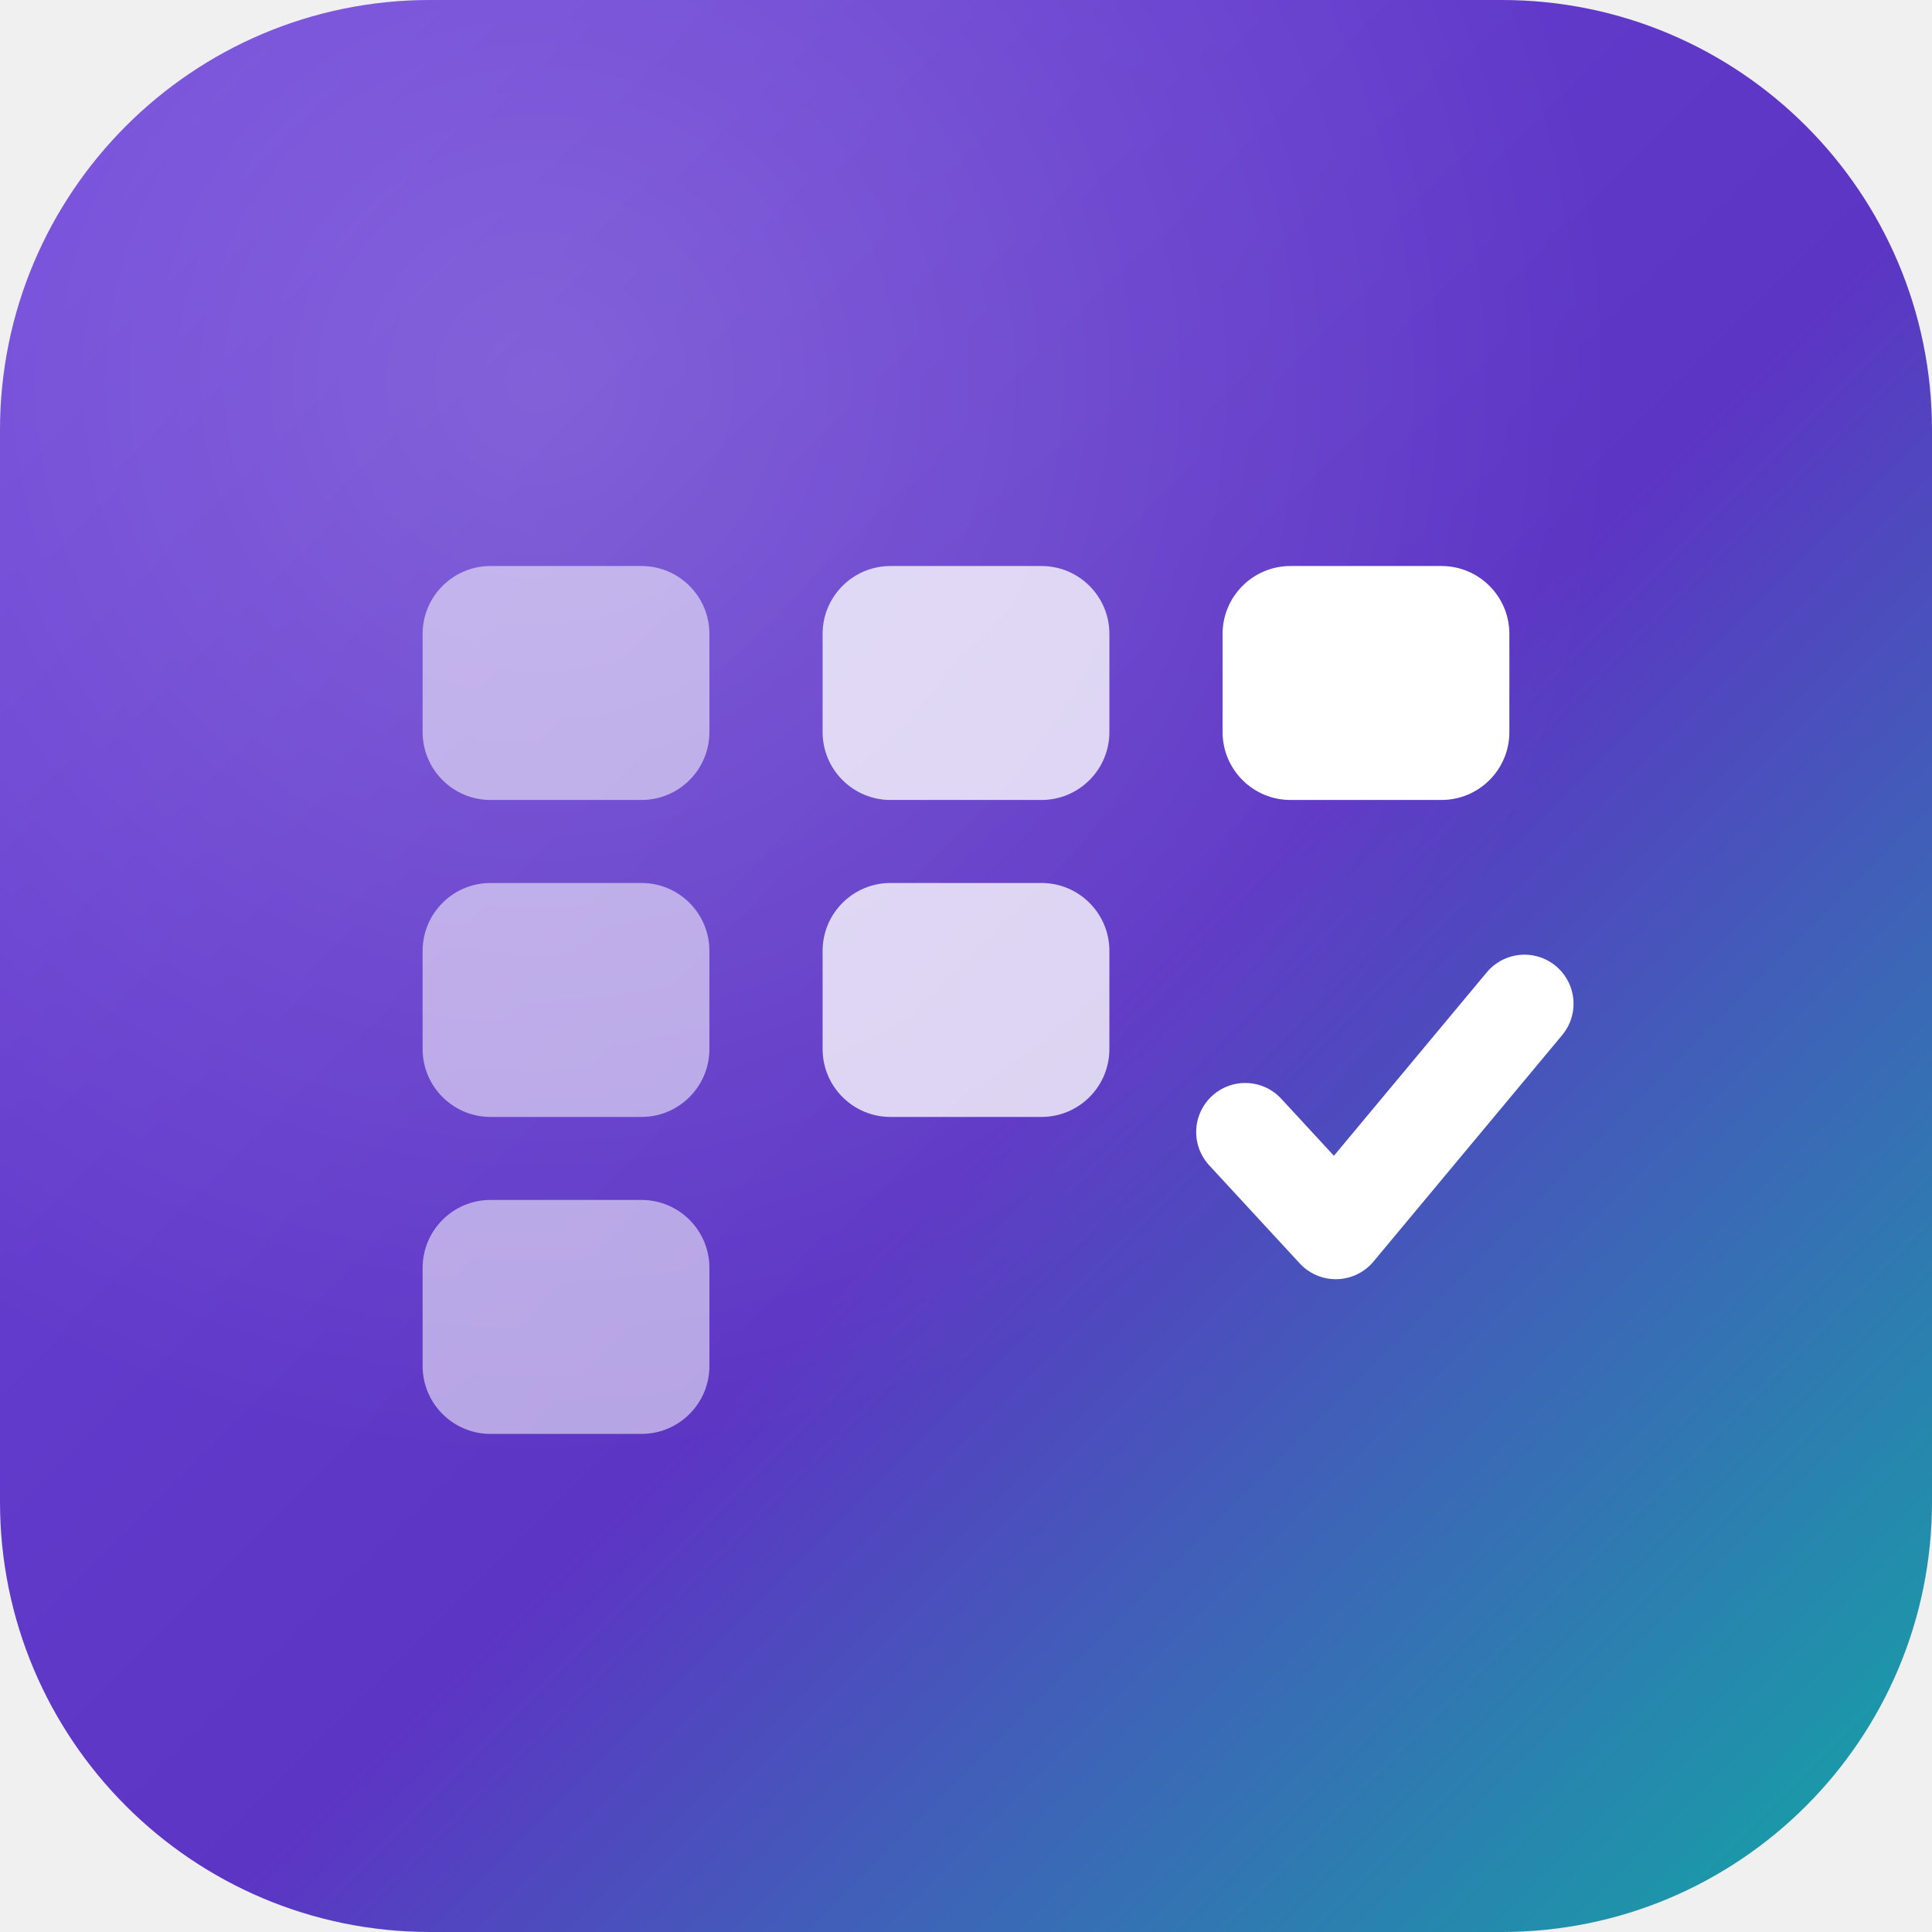
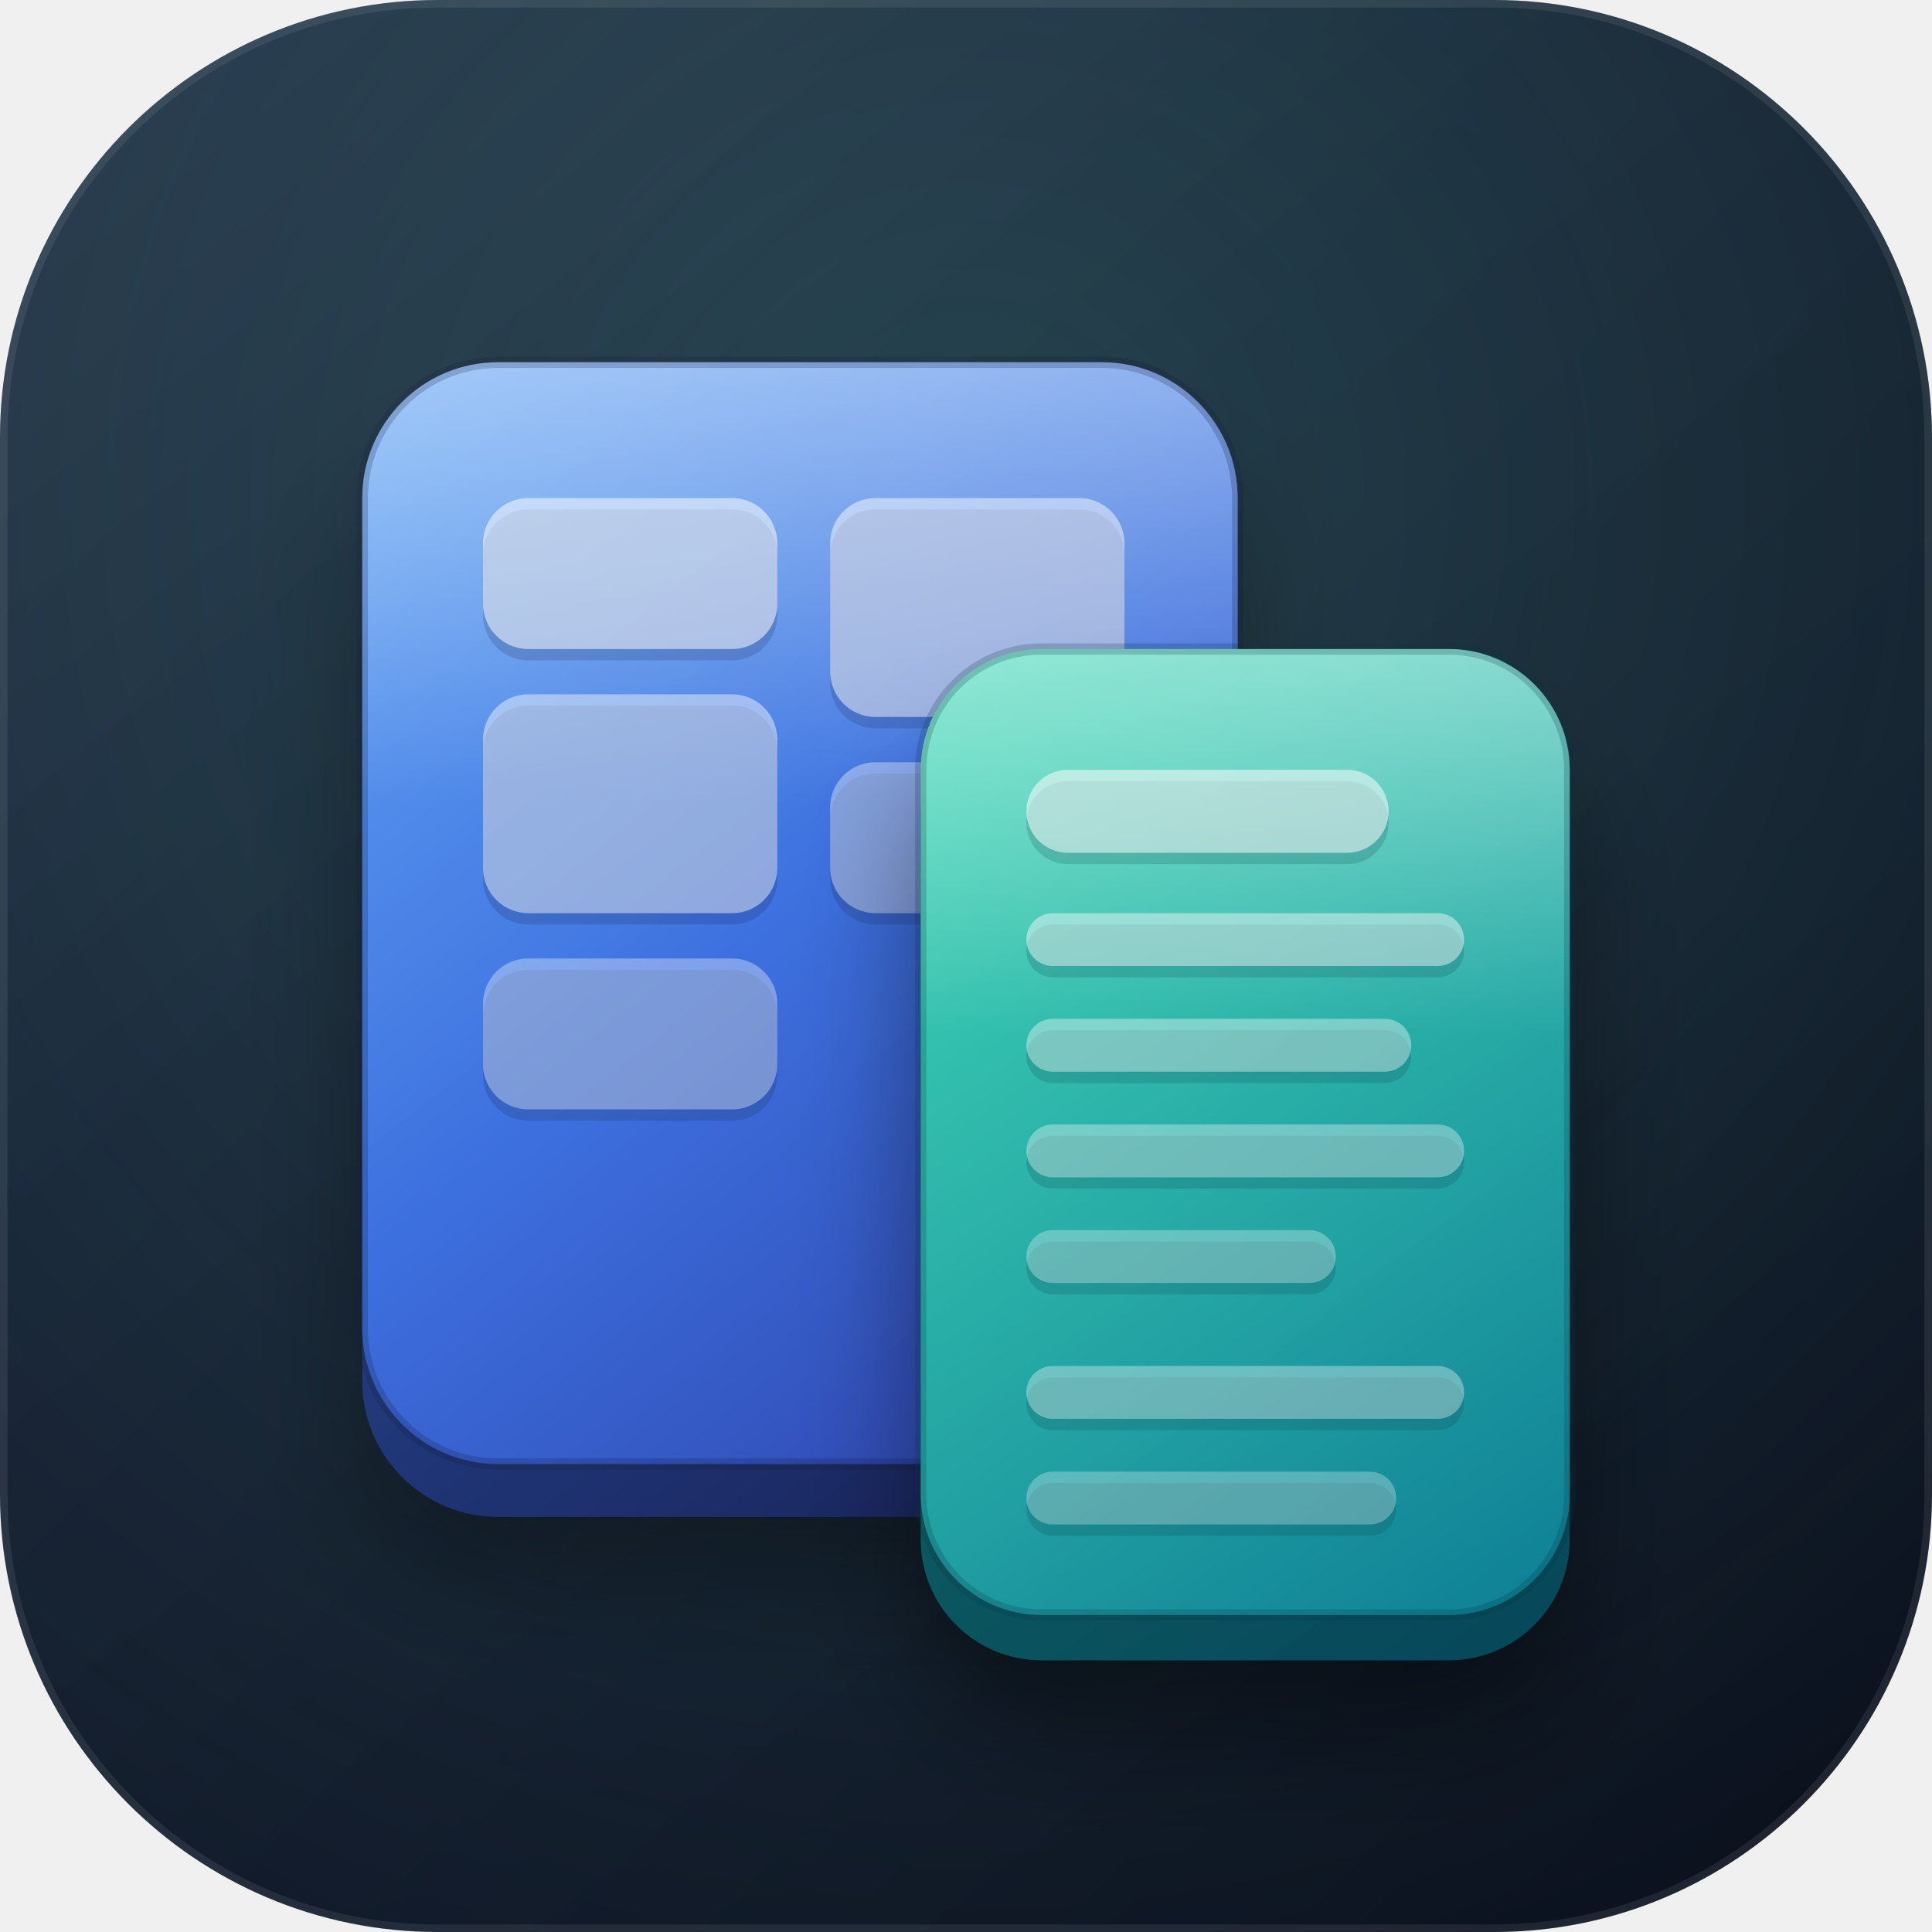
<svg xmlns="http://www.w3.org/2000/svg" viewBox="0 0 512 512" width="512" height="512" role="img" aria-label="Acta">
  <defs>
-     <linearGradient id="acta-bg" x1="0" y1="0" x2="1" y2="1">
-       <stop offset="0" stop-color="#6f45da" />
-       <stop offset="0.55" stop-color="#5c35c4" />
-       <stop offset="1" stop-color="#10a9a4" />
+     <filter id="soft" x="-60%" y="-60%" width="220%" height="220%">
+       <feGaussianBlur stdDeviation="12" />
+     </filter>
+     <filter id="soft2" x="-60%" y="-60%" width="220%" height="220%">
+       <feGaussianBlur stdDeviation="16" />
+     </filter>
+     <linearGradient id="tsheen" x1="0" y1="0" x2="0.7" y2="0.9">
+       <stop offset="0" stop-color="#fff" stop-opacity="0.07" />
+       <stop offset="0.45" stop-color="#fff" stop-opacity="0.02" />
+       <stop offset="1" stop-color="#fff" stop-opacity="0" />
    </linearGradient>
-     <radialGradient id="acta-sheen" cx="0.28" cy="0.2" r="0.85">
-       <stop offset="0" stop-color="#ffffff" stop-opacity="0.18" />
-       <stop offset="0.65" stop-color="#ffffff" stop-opacity="0" />
+     <linearGradient id="gnd" gradientUnits="userSpaceOnUse" x1="0" y1="0" x2="512" y2="512">
+       <stop offset="0" stop-color="#16253a" />
+       <stop offset="1" stop-color="#0b101c" />
+     </linearGradient>
+     <radialGradient id="glow" cx="0.5" cy="0.26" r="0.8">
+       <stop offset="0" stop-color="#6ee7d8" stop-opacity="0.16" />
+       <stop offset="1" stop-color="#6ee7d8" stop-opacity="0" />
    </radialGradient>
+     <linearGradient id="bdf" gradientUnits="userSpaceOnUse" x1="96" y1="96" x2="328" y2="388">
+       <stop offset="0" stop-color="#5fa4f5" />
+       <stop offset="0.5" stop-color="#3a6ede" />
+       <stop offset="1" stop-color="#2c3fa8" />
+     </linearGradient>
+     <linearGradient id="bde" gradientUnits="userSpaceOnUse" x1="96" y1="96" x2="328" y2="388">
+       <stop offset="0" stop-color="#2c5188" />
+       <stop offset="0.5" stop-color="#1e3a7e" />
+       <stop offset="1" stop-color="#172058" />
+     </linearGradient>
+     <linearGradient id="bds" gradientUnits="userSpaceOnUse" x1="96" y1="96" x2="96" y2="213">
+       <stop offset="0" stop-color="#fff" stop-opacity="0.4" />
+       <stop offset="1" stop-color="#fff" stop-opacity="0.0" />
+     </linearGradient>
+     <linearGradient id="pgf2" gradientUnits="userSpaceOnUse" x1="244" y1="172" x2="416" y2="428">
+       <stop offset="0" stop-color="#3fd9b6" />
+       <stop offset="1" stop-color="#0e7f96" />
+     </linearGradient>
+     <linearGradient id="pge2" gradientUnits="userSpaceOnUse" x1="244" y1="172" x2="416" y2="428">
+       <stop offset="0" stop-color="#0f6f66" />
+       <stop offset="1" stop-color="#07485a" />
+     </linearGradient>
+     <linearGradient id="pgs2" gradientUnits="userSpaceOnUse" x1="244" y1="172" x2="244" y2="274">
+       <stop offset="0" stop-color="#fff" stop-opacity="0.42" />
+       <stop offset="1" stop-color="#fff" stop-opacity="0.0" />
+     </linearGradient>
  </defs>
-   <rect width="512" height="512" rx="114" fill="url(#acta-bg)" />
-   <rect width="512" height="512" rx="114" fill="url(#acta-sheen)" />
-   <g fill="#ffffff">
-     <rect x="112" y="150" width="76" height="62" rx="18" opacity="0.55" />
-     <rect x="218" y="150" width="76" height="62" rx="18" opacity="0.78" />
-     <rect x="324" y="150" width="76" height="62" rx="18" />
-     <rect x="112" y="234" width="76" height="62" rx="18" opacity="0.55" />
-     <rect x="218" y="234" width="76" height="62" rx="18" opacity="0.78" />
-     <rect x="112" y="318" width="76" height="62" rx="18" opacity="0.55" />
+   <rect width="512" height="512" rx="116" fill="url(#gnd)" />
+   <rect width="512" height="512" rx="116" fill="url(#glow)" />
+   <g transform="translate(0,14)" fill="#000" opacity="0.36" filter="url(#soft2)">
+     <rect x="96" y="110" width="232" height="292" rx="36" />
  </g>
-   <path d="M330 300 l24 26 l50 -60" fill="none" stroke="#ffffff" stroke-width="26" stroke-linecap="round" stroke-linejoin="round" />
+   <rect x="96" y="110" width="232" height="292" rx="36" fill="url(#bde)" />
+   <rect x="96" y="96" width="232" height="292" rx="36" fill="url(#bdf)" />
+   <rect x="96" y="96" width="232" height="292" rx="36" fill="url(#bds)" />
+   <rect x="96" y="96" width="232" height="292" rx="36" fill="none" stroke="#101a3a" stroke-opacity="0.22" stroke-width="3" />
+   <rect x="128" y="135" width="78" height="40" rx="12" fill="#0e1c40" opacity="0.18" />
+   <rect x="128" y="132" width="78" height="40" rx="12" fill="#ffffff" opacity="0.52" />
+   <rect x="128" y="187" width="78" height="58" rx="12" fill="#0e1c40" opacity="0.18" />
+   <rect x="128" y="184" width="78" height="58" rx="12" fill="#ffffff" opacity="0.44" />
+   <rect x="128" y="257" width="78" height="40" rx="12" fill="#0e1c40" opacity="0.18" />
+   <rect x="128" y="254" width="78" height="40" rx="12" fill="#ffffff" opacity="0.34" />
+   <rect x="220" y="135" width="78" height="58" rx="12" fill="#0e1c40" opacity="0.18" />
+   <rect x="220" y="132" width="78" height="58" rx="12" fill="#ffffff" opacity="0.48" />
+   <rect x="220" y="205" width="78" height="40" rx="12" fill="#0e1c40" opacity="0.18" />
+   <rect x="220" y="202" width="78" height="40" rx="12" fill="#ffffff" opacity="0.38" />
+   <g transform="translate(0,18)" fill="#000" opacity="0.44" filter="url(#soft2)">
+     <rect x="244" y="184" width="172" height="256" rx="32" />
+   </g>
+   <rect x="244" y="184" width="172" height="256" rx="32" fill="url(#pge2)" />
+   <rect x="244" y="172" width="172" height="256" rx="32" fill="url(#pgf2)" />
+   <rect x="244" y="172" width="172" height="256" rx="32" fill="url(#pgs2)" />
+   <rect x="244" y="172" width="172" height="256" rx="32" fill="none" stroke="#083242" stroke-opacity="0.22" stroke-width="3" />
+   <rect x="272" y="207" width="96" height="22" rx="11" fill="#053640" opacity="0.18" />
+   <rect x="272" y="204" width="96" height="22" rx="11" fill="#ffffff" opacity="0.52" />
+   <rect x="272" y="245" width="116" height="14" rx="7" fill="#053640" opacity="0.18" />
+   <rect x="272" y="242" width="116" height="14" rx="7" fill="#ffffff" opacity="0.44" />
+   <rect x="272" y="273" width="102" height="14" rx="7" fill="#053640" opacity="0.18" />
+   <rect x="272" y="270" width="102" height="14" rx="7" fill="#ffffff" opacity="0.38" />
+   <rect x="272" y="301" width="116" height="14" rx="7" fill="#053640" opacity="0.18" />
+   <rect x="272" y="298" width="116" height="14" rx="7" fill="#ffffff" opacity="0.34" />
+   <rect x="272" y="329" width="82" height="14" rx="7" fill="#053640" opacity="0.18" />
+   <rect x="272" y="326" width="82" height="14" rx="7" fill="#ffffff" opacity="0.30" />
+   <rect x="272" y="365" width="116" height="14" rx="7" fill="#053640" opacity="0.18" />
+   <rect x="272" y="362" width="116" height="14" rx="7" fill="#ffffff" opacity="0.34" />
+   <rect x="272" y="393" width="98" height="14" rx="7" fill="#053640" opacity="0.18" />
+   <rect x="272" y="390" width="98" height="14" rx="7" fill="#ffffff" opacity="0.28" />
+   <rect width="512" height="512" rx="116" fill="url(#tsheen)" />
+   <rect x="1" y="1" width="510" height="510" rx="115" fill="none" stroke="#ffffff" stroke-opacity="0.08" stroke-width="2" />
</svg>
